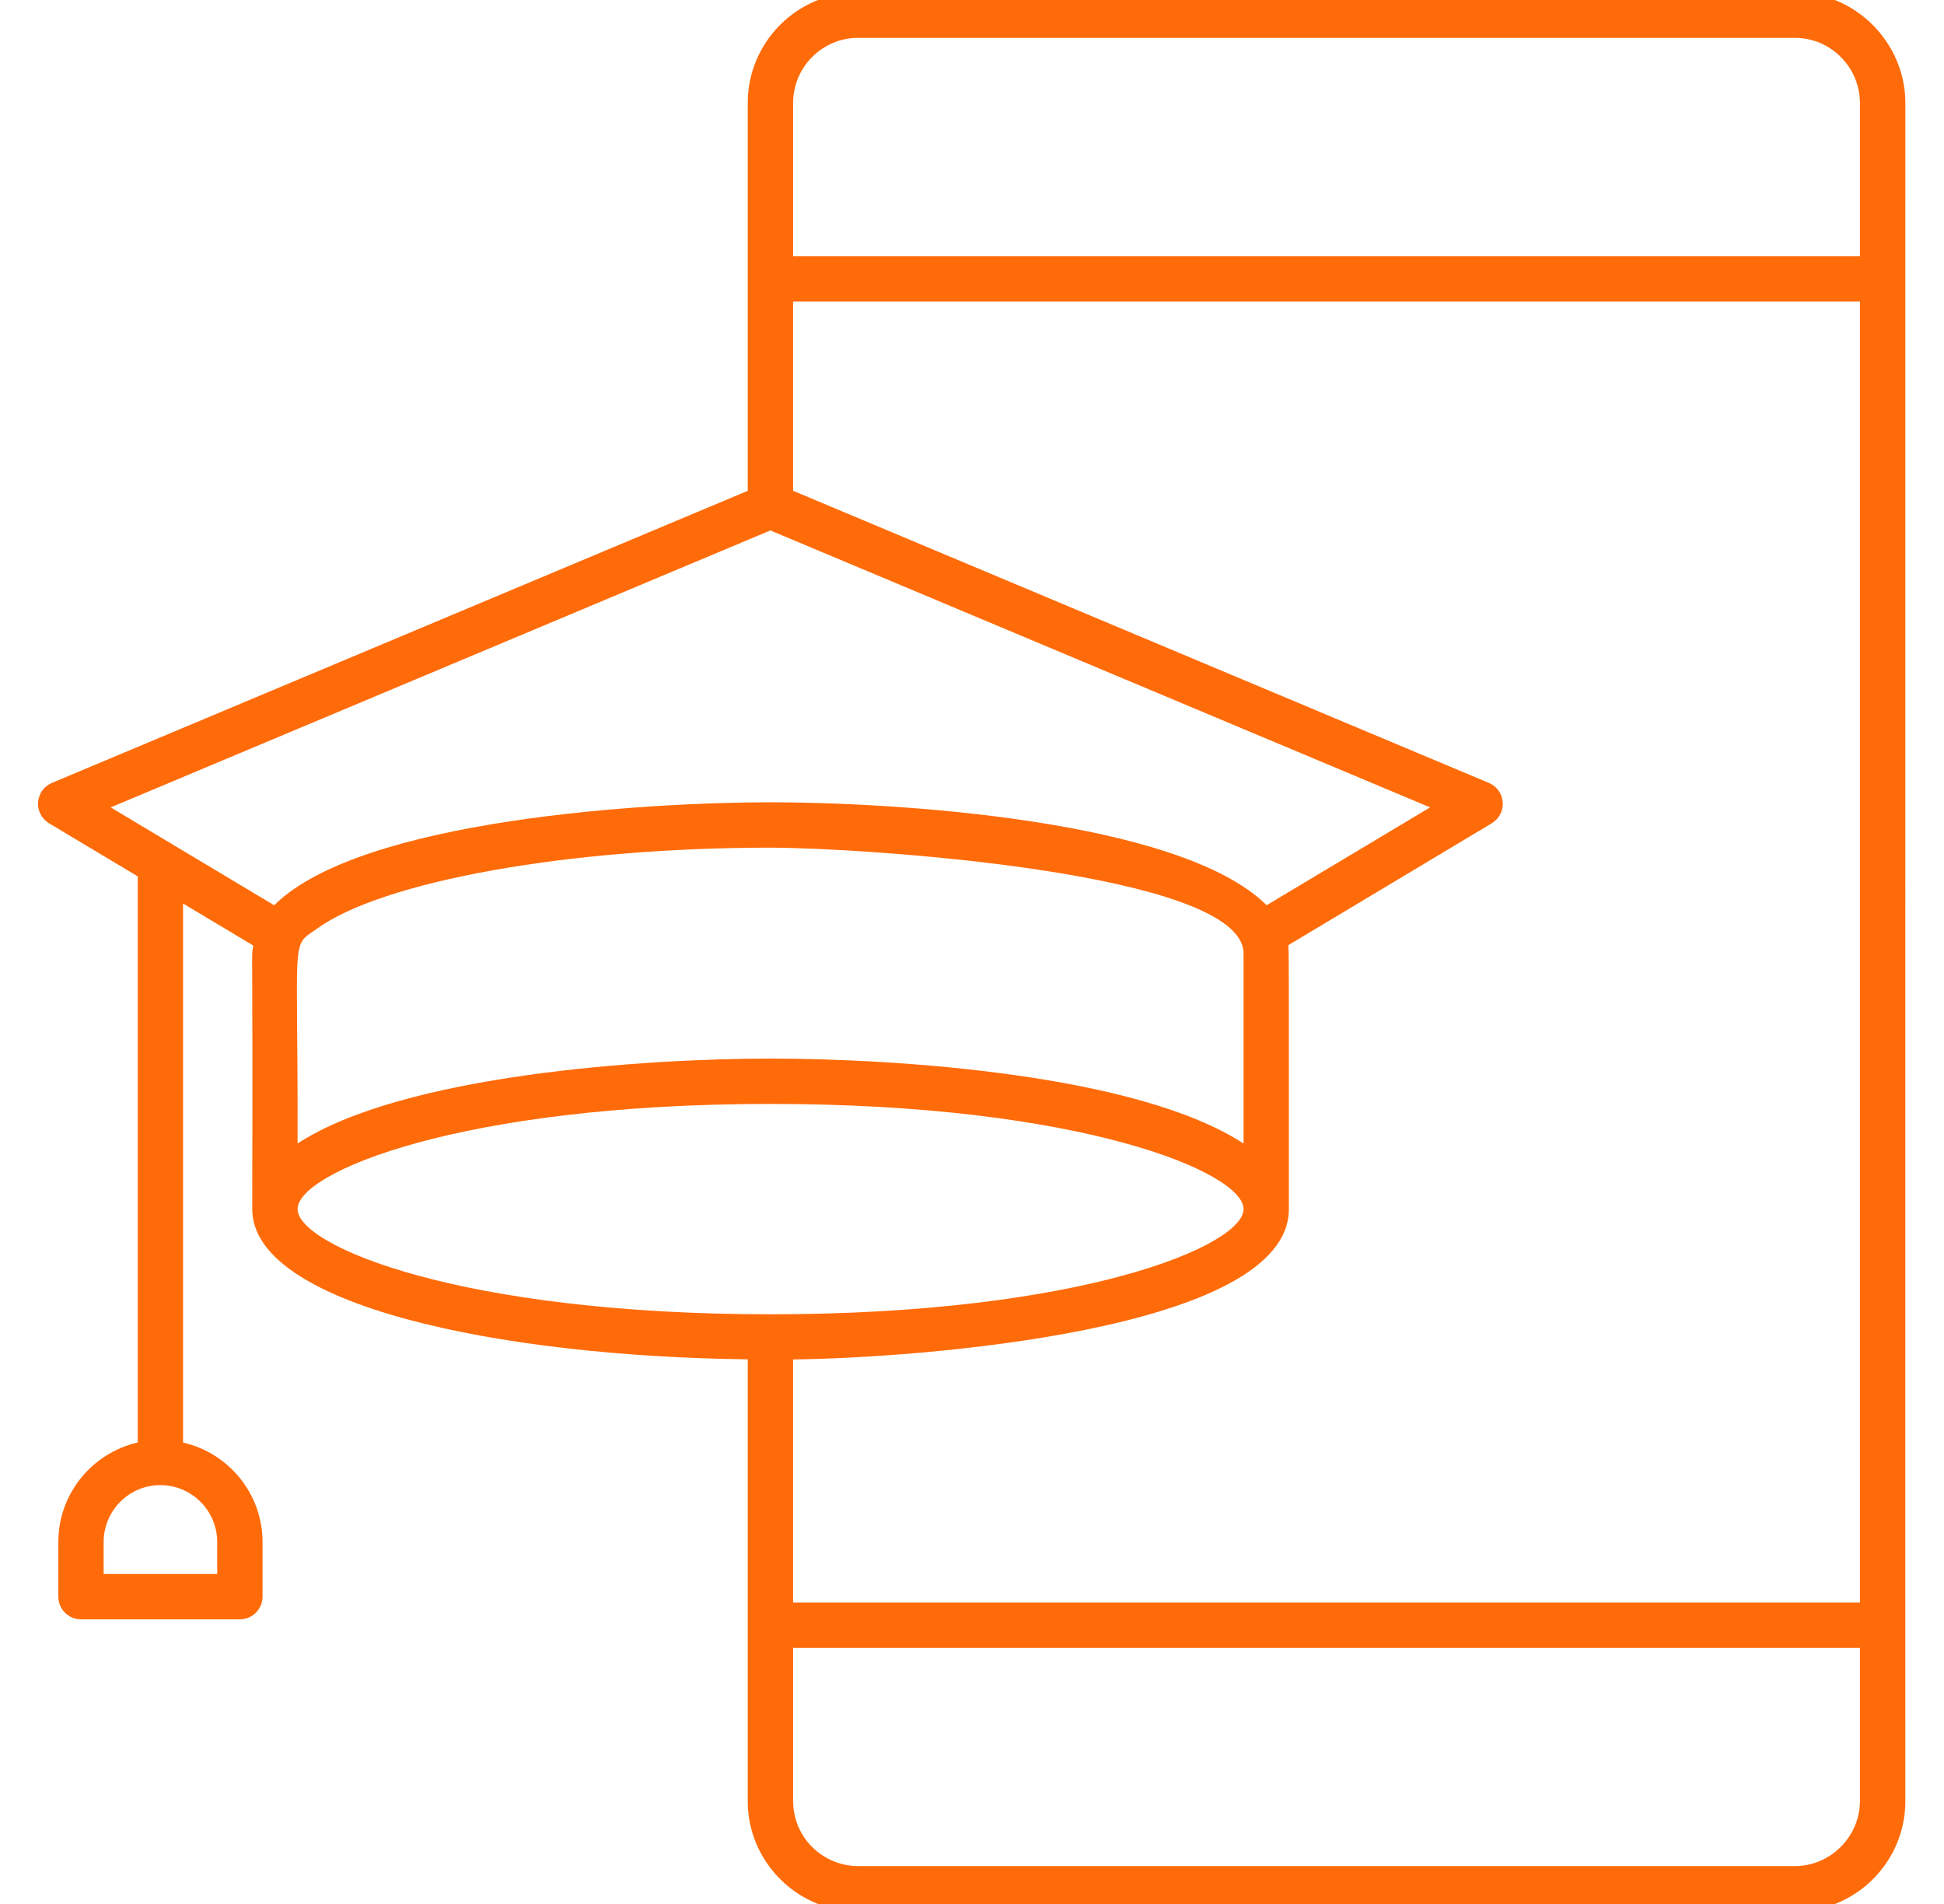
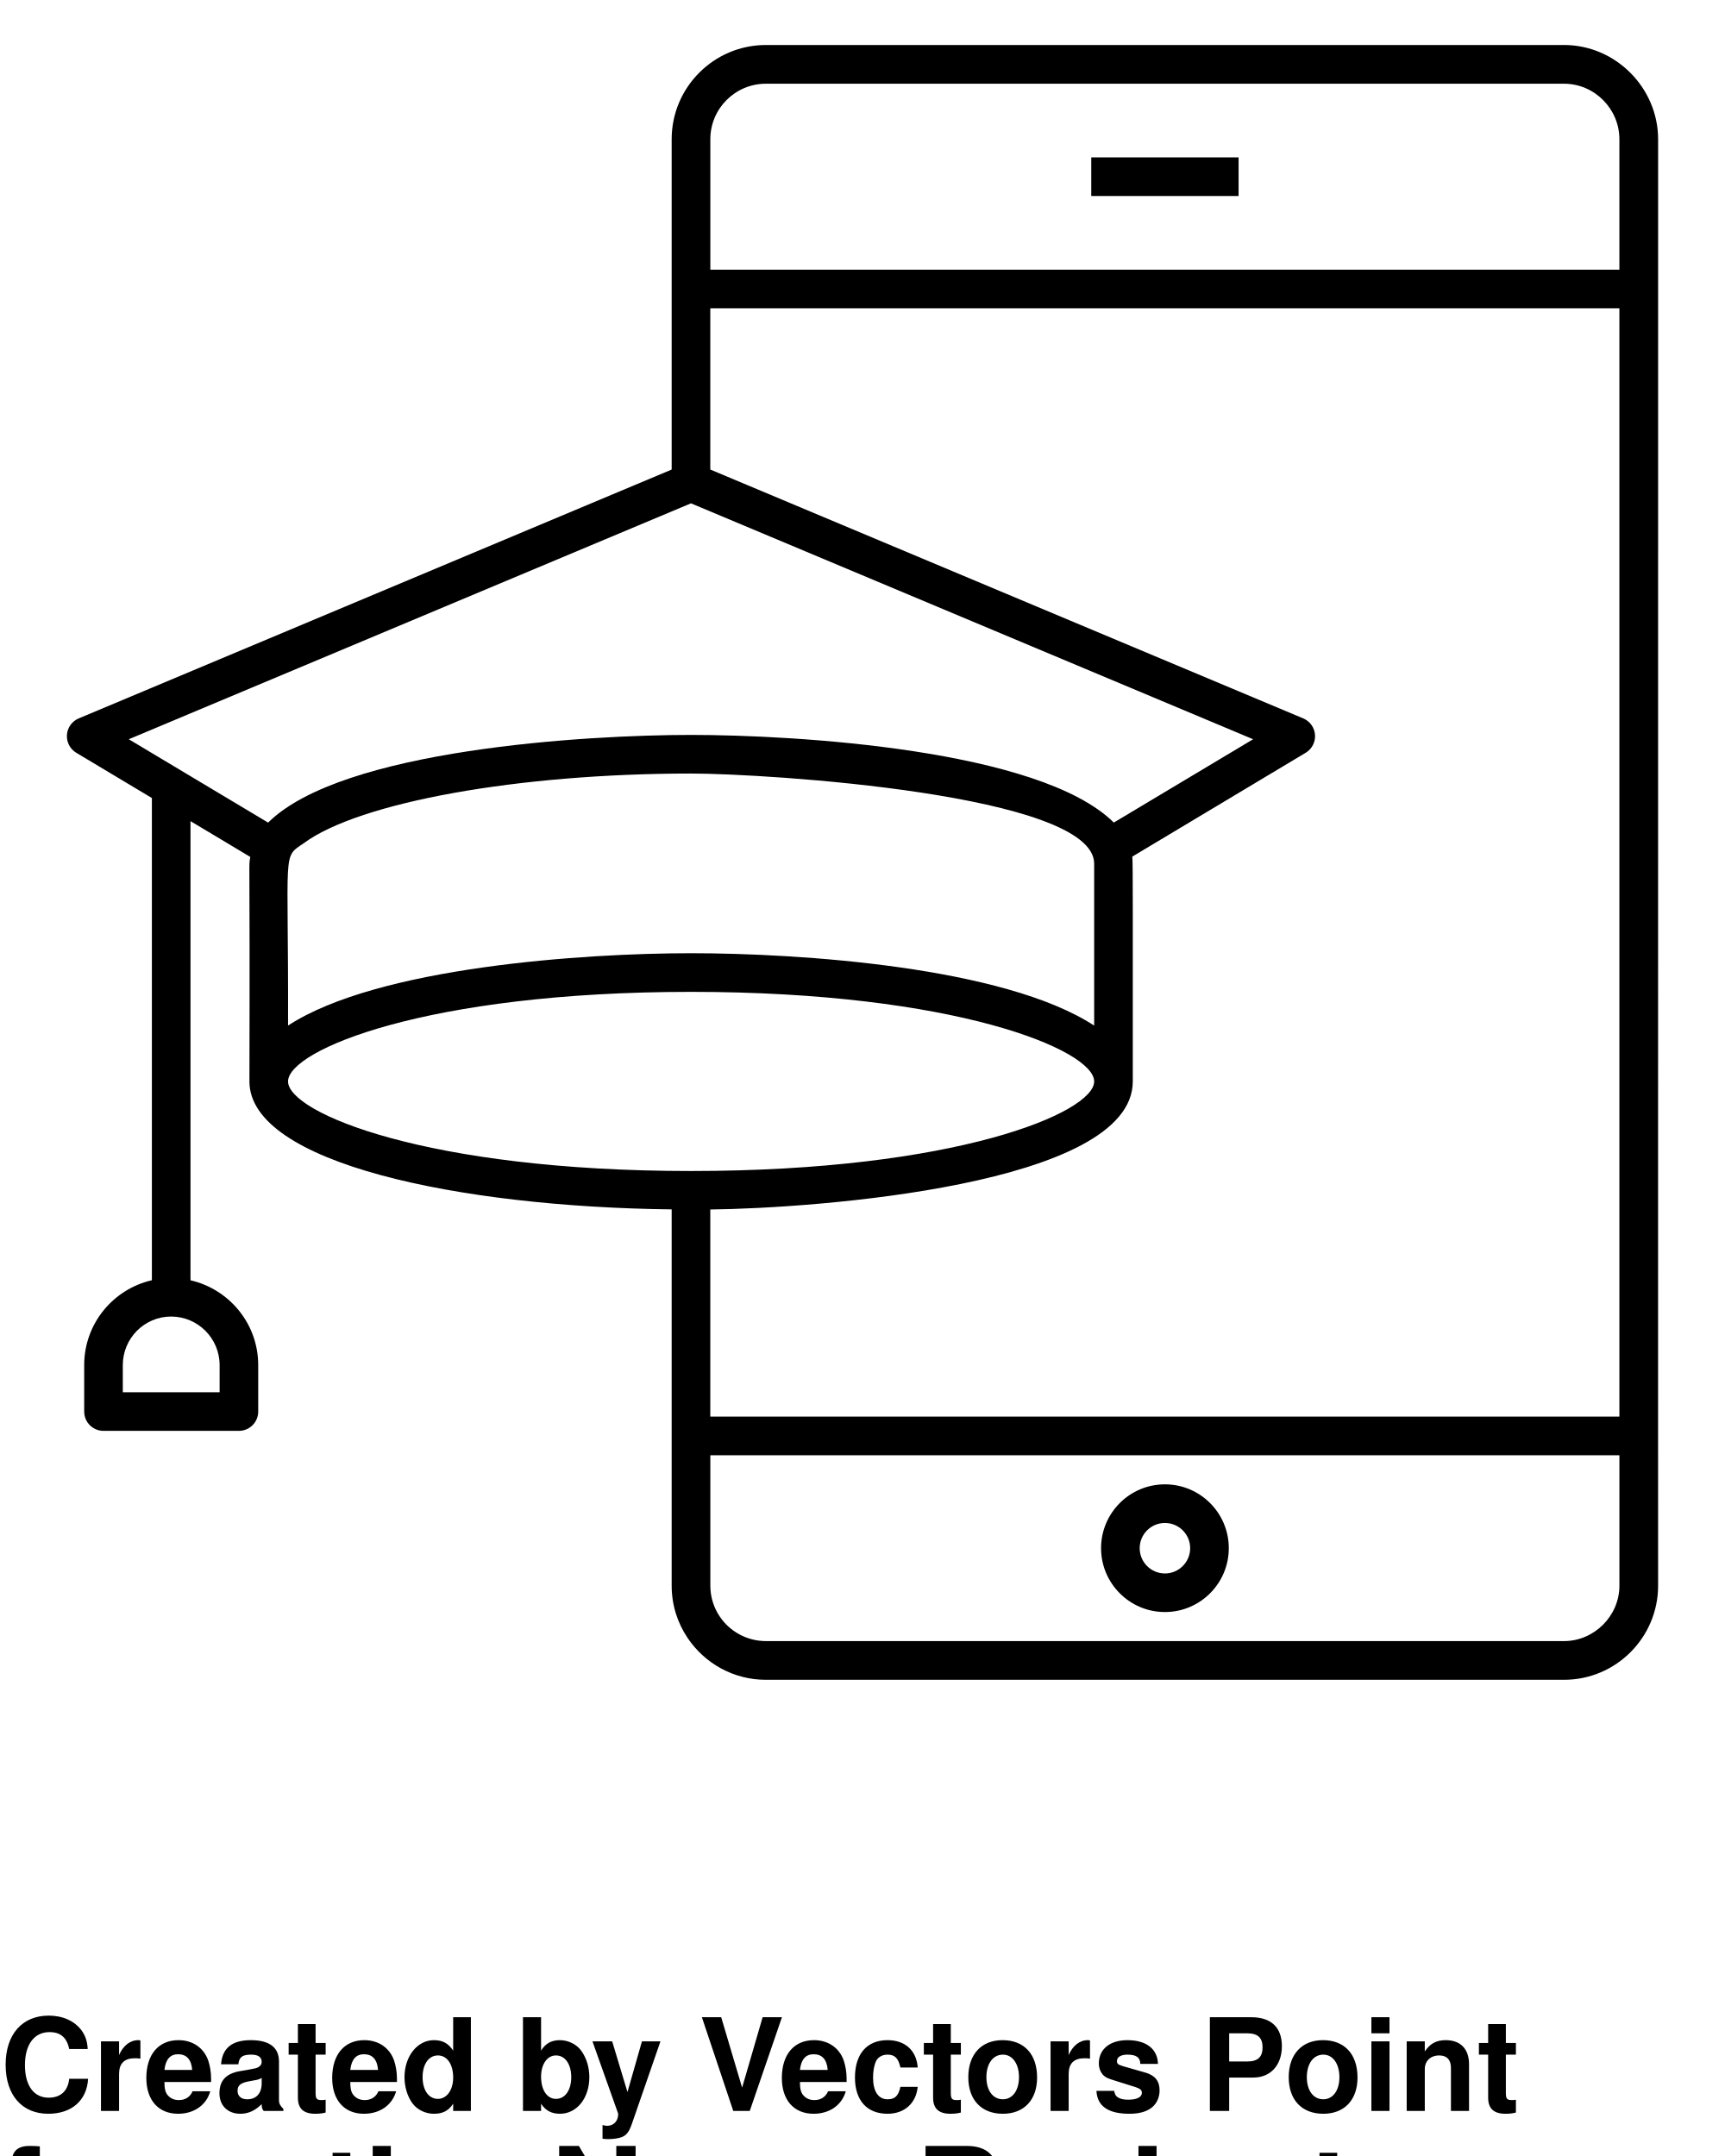
- <svg xmlns="http://www.w3.org/2000/svg" width="48" height="47" viewBox="0 0 48 47" fill="none">
-   <path d="M44.32 -0.188H21.193C19.687 -0.188 18.463 1.037 18.463 2.542V12.116L1.281 19.327C1.087 19.409 0.955 19.592 0.94 19.803C0.925 20.013 1.029 20.214 1.21 20.323L3.401 21.634V35.609C2.281 35.865 1.44 36.867 1.44 38.067V39.414C1.44 39.723 1.69 39.974 1.999 39.974H5.923C6.232 39.974 6.482 39.723 6.482 39.414V38.067C6.482 36.869 5.641 35.867 4.52 35.61V22.304L6.253 23.341C6.199 23.74 6.246 22.645 6.228 29.847C6.228 32.215 12.292 33.483 18.463 33.556V44.462C18.463 45.025 18.635 45.549 18.93 45.984C19.421 46.71 20.251 47.188 21.191 47.188H44.318C45.822 47.188 47.046 45.964 47.046 44.46C47.046 44.535 47.043 42.15 47.046 2.543C47.046 1.058 45.818 -0.188 44.32 -0.188ZM5.363 38.067V38.855H2.559V38.067C2.559 37.292 3.186 36.661 3.958 36.661C4.733 36.661 5.363 37.292 5.363 38.067ZM44.32 46.066H21.193C20.638 46.066 20.148 45.785 19.858 45.359C19.684 45.102 19.583 44.793 19.583 44.46V40.68H45.924V44.462C45.924 45.338 45.194 46.066 44.32 46.066ZM45.924 39.561H19.582V33.559C22.594 33.525 31.824 32.861 31.824 29.847C31.82 25.323 31.832 23.488 31.81 23.332L36.834 20.323C37.015 20.214 37.119 20.013 37.104 19.803C37.089 19.592 36.957 19.409 36.763 19.327L19.582 12.115V7.442H45.924V39.561ZM19.022 26.132C15.918 26.132 9.943 26.533 7.347 28.228C7.363 23.043 7.167 23.381 7.805 22.941C9.418 21.754 14.03 20.925 19.022 20.925C21.199 20.925 30.705 21.523 30.705 23.536V28.229C28.084 26.518 22.139 26.132 19.022 26.132ZM19.583 2.543C19.583 1.656 20.304 0.934 21.191 0.934H44.318C45.206 0.934 45.924 1.666 45.924 2.542V6.323H19.583V2.543ZM19.022 13.094L35.311 19.931L31.275 22.346C29.129 20.218 22.031 19.805 19.022 19.805C16.009 19.805 8.911 20.219 6.77 22.347L2.733 19.931L19.022 13.094ZM7.347 29.847C7.347 28.942 11.357 27.251 19.022 27.251C26.692 27.251 30.705 28.942 30.705 29.847C30.705 30.753 26.692 32.444 19.022 32.444C11.357 32.444 7.347 30.753 7.347 29.847Z" fill="#FF6B09" />
+ <svg xmlns="http://www.w3.org/2000/svg" version="1.1" x="0px" y="0px" viewBox="0 0 67 83.75" enable-background="new 0 0 67 67" xml:space="preserve">
+   <g>
+     <path d="M60.748,1.748H29.748c-2.018,0-3.66,1.642-3.66,3.66v12.832L3.058,27.906   c-0.261,0.109-0.438,0.355-0.458,0.638s0.12,0.552,0.362,0.697l2.937,1.758   v18.732c-1.502,0.342-2.629,1.687-2.629,3.295v1.806c0,0.414,0.336,0.75,0.75,0.75   h5.259c0.414,0,0.75-0.336,0.75-0.75v-1.806c0-1.606-1.127-2.949-2.63-3.293V31.897   l2.322,1.39c-0.071,0.535-0.009-0.933-0.033,8.721   c0,3.174,8.129,4.874,16.4,4.971v14.619c0,0.755,0.231,1.457,0.627,2.04   c0.658,0.973,1.771,1.614,3.031,1.614h31c2.016,0,3.656-1.641,3.656-3.656   c-0,0.1-0.004-3.097,0-56.188C64.402,3.418,62.756,1.748,60.748,1.748z    M8.53,53.026v1.056H4.77v-1.056c0-1.039,0.841-1.885,1.875-1.885   C7.684,51.142,8.53,51.987,8.53,53.026z M60.748,63.748H29.748   c-0.744,0-1.401-0.377-1.789-0.948c-0.233-0.344-0.369-0.759-0.369-1.204v-5.067   h35.309v5.069C62.898,62.772,61.919,63.748,60.748,63.748z M62.898,55.028H27.588   v-8.045c4.038-0.046,16.41-0.936,16.41-4.976   c-0.004-6.065,0.011-8.524-0.019-8.732l6.735-4.034   c0.243-0.146,0.382-0.415,0.362-0.697s-0.197-0.528-0.458-0.638l-23.03-9.667   v-6.264h35.31V55.028z M26.838,37.028c-4.16,0-12.17,0.537-15.65,2.81   c0.022-6.95-0.241-6.498,0.615-7.087c2.162-1.592,8.344-2.703,15.035-2.703   c2.918,0,15.66,0.802,15.66,3.5v6.291C38.985,37.545,31.016,37.028,26.838,37.028z    M27.59,5.408c0-1.189,0.967-2.156,2.156-2.156h31   c1.19,0,2.152,0.981,2.152,2.156v5.068H27.59V5.408z M26.838,19.552   l21.833,9.164l-5.41,3.237c-2.876-2.852-12.39-3.405-16.424-3.405   c-4.038,0-13.553,0.555-16.423,3.406l-5.412-3.238L26.838,19.552z M11.188,42.008   c0-1.214,5.375-3.479,15.65-3.479c10.281,0,15.66,2.266,15.66,3.479   c0,1.215-5.378,3.48-15.66,3.48C16.563,45.488,11.188,43.223,11.188,42.008z" />
+     <path d="M45.246,57.659c-1.368,0-2.48,1.112-2.48,2.48s1.113,2.481,2.48,2.481   c1.368,0,2.481-1.113,2.481-2.481S46.614,57.659,45.246,57.659z M45.246,61.121   c-0.541,0-0.98-0.44-0.98-0.981s0.44-0.98,0.98-0.98   c0.541,0,0.981,0.439,0.981,0.98S45.787,61.121,45.246,61.121z" />
+     <rect x="42.385" y="6.114" width="5.722" height="1.5" />
+   </g>
+   <text x="0" y="82" fill="#000000" font-size="5px" font-weight="bold" font-family="'Helvetica Neue', Helvetica, Arial-Unicode, Arial, Sans-serif">Created by Vectors Point</text>
+   <text x="0" y="87" fill="#000000" font-size="5px" font-weight="bold" font-family="'Helvetica Neue', Helvetica, Arial-Unicode, Arial, Sans-serif">from the Noun Project</text>
</svg>
